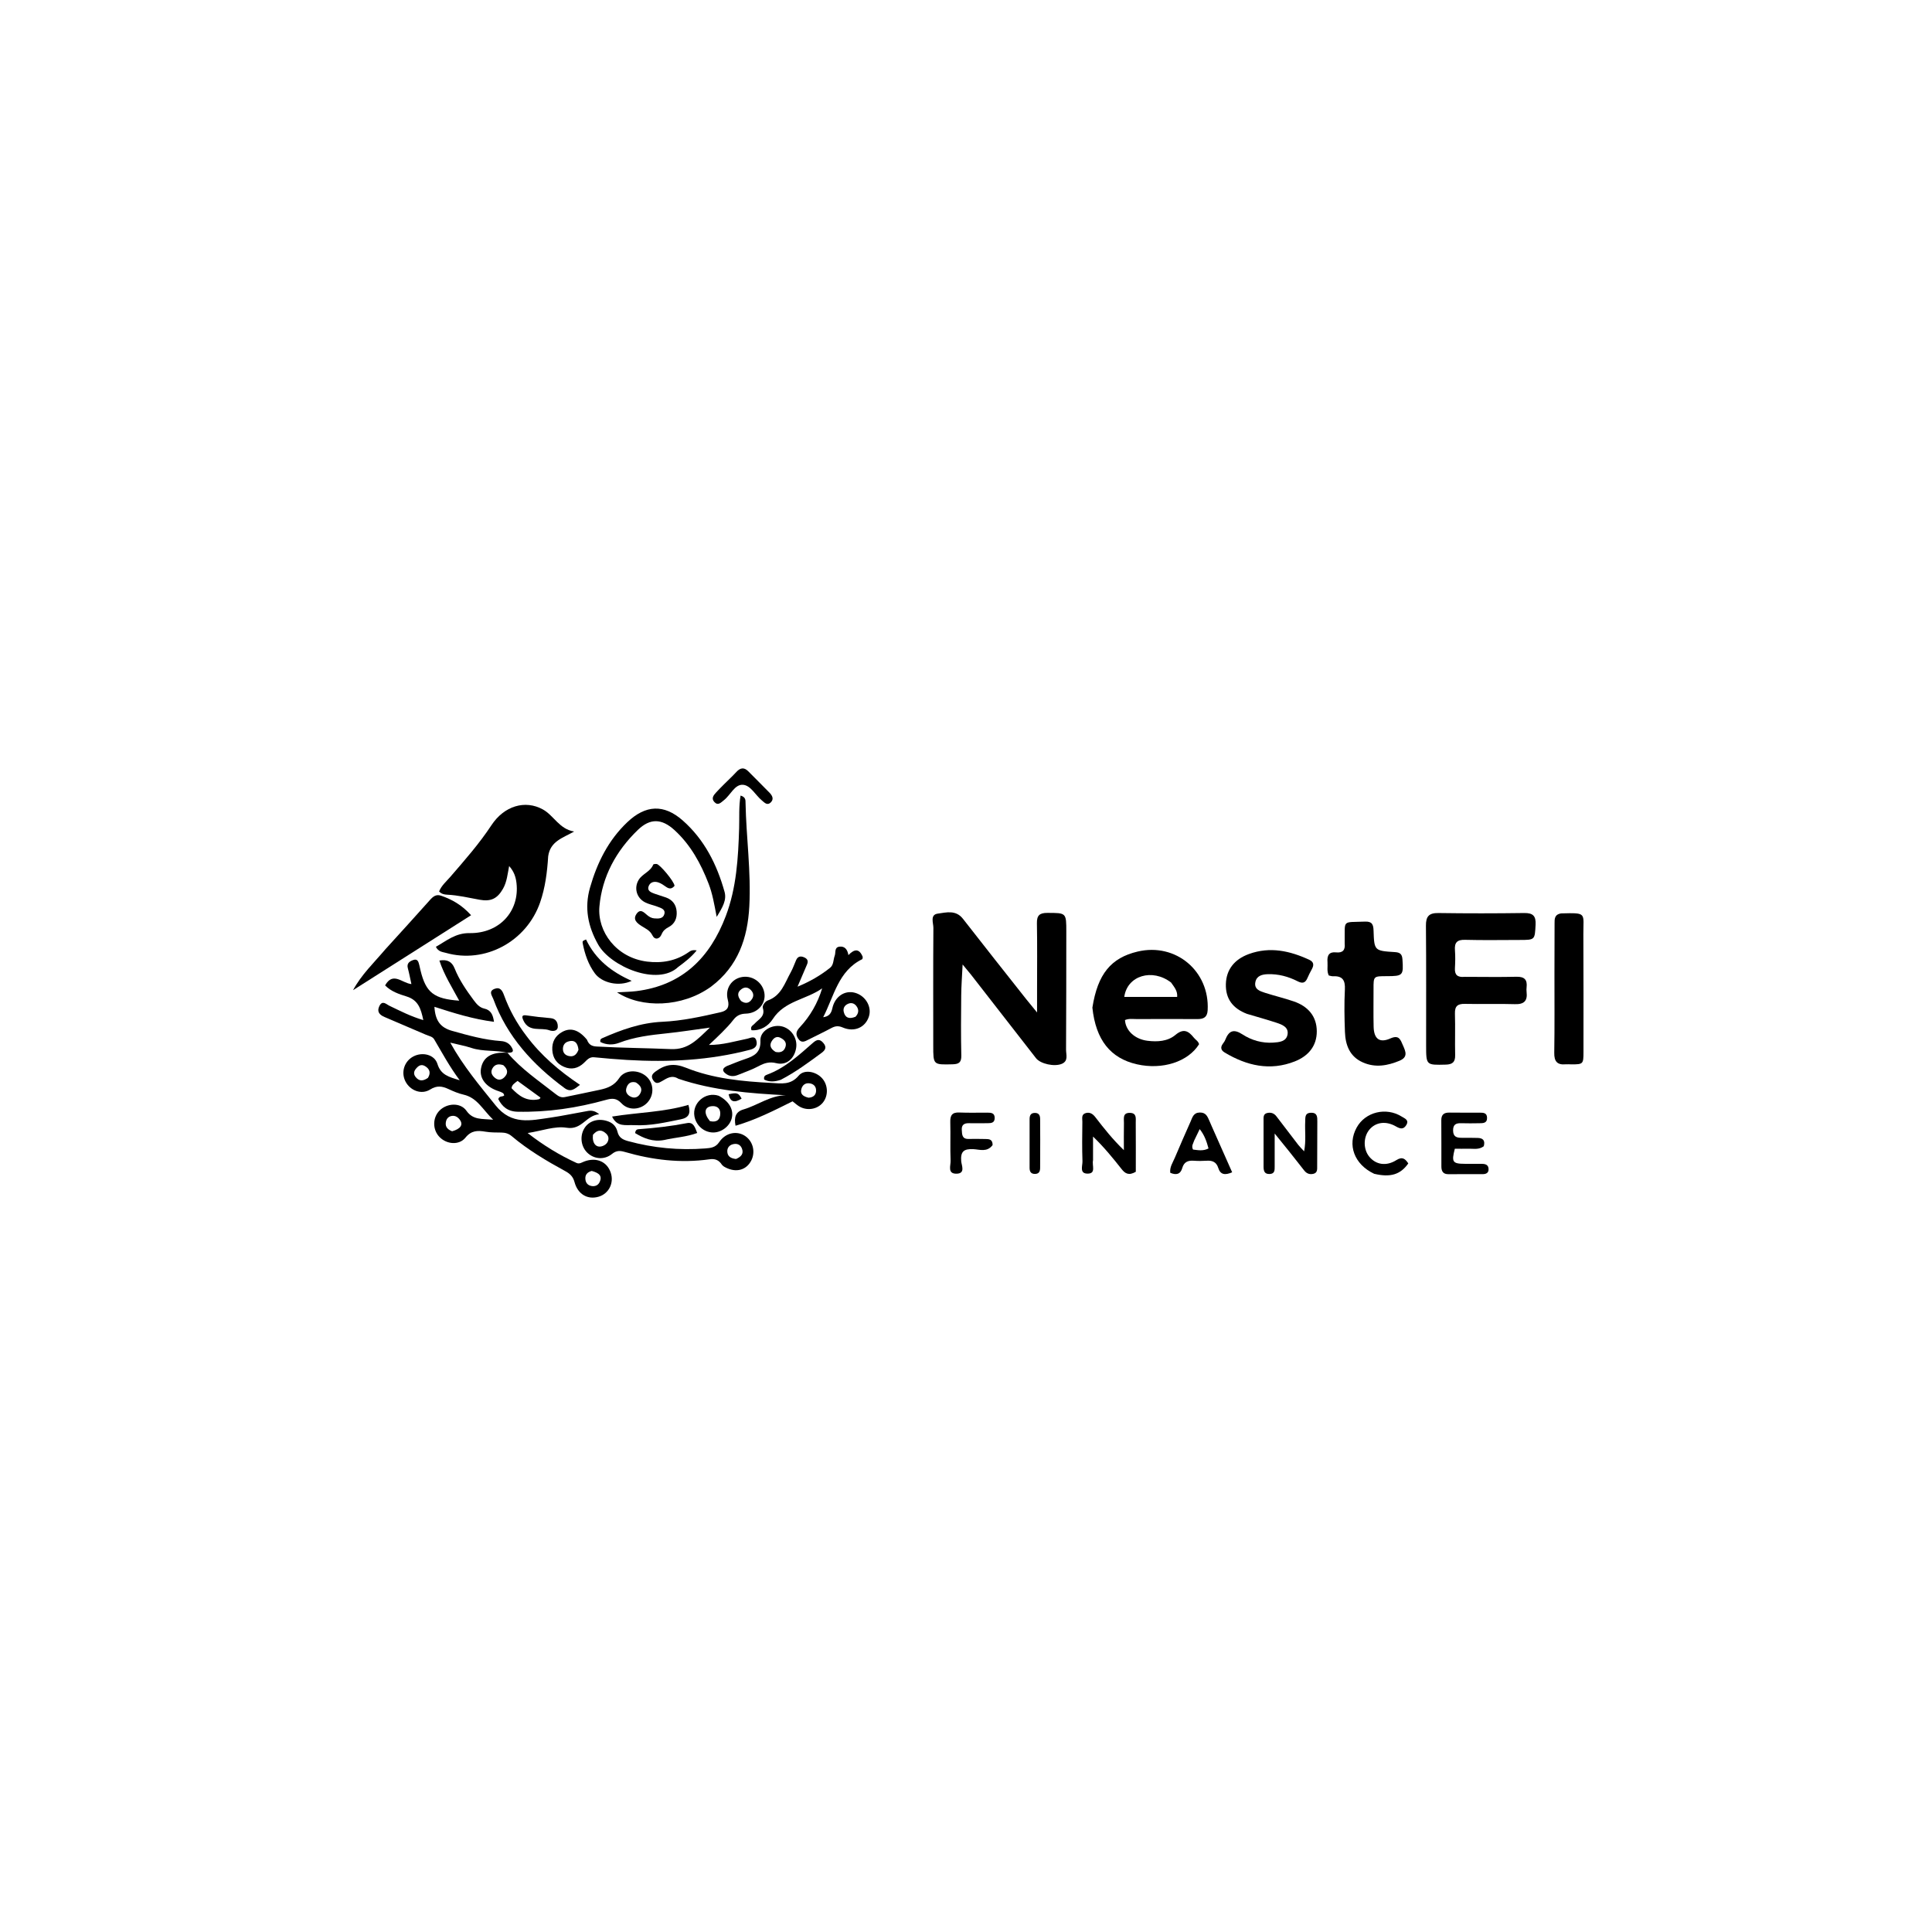
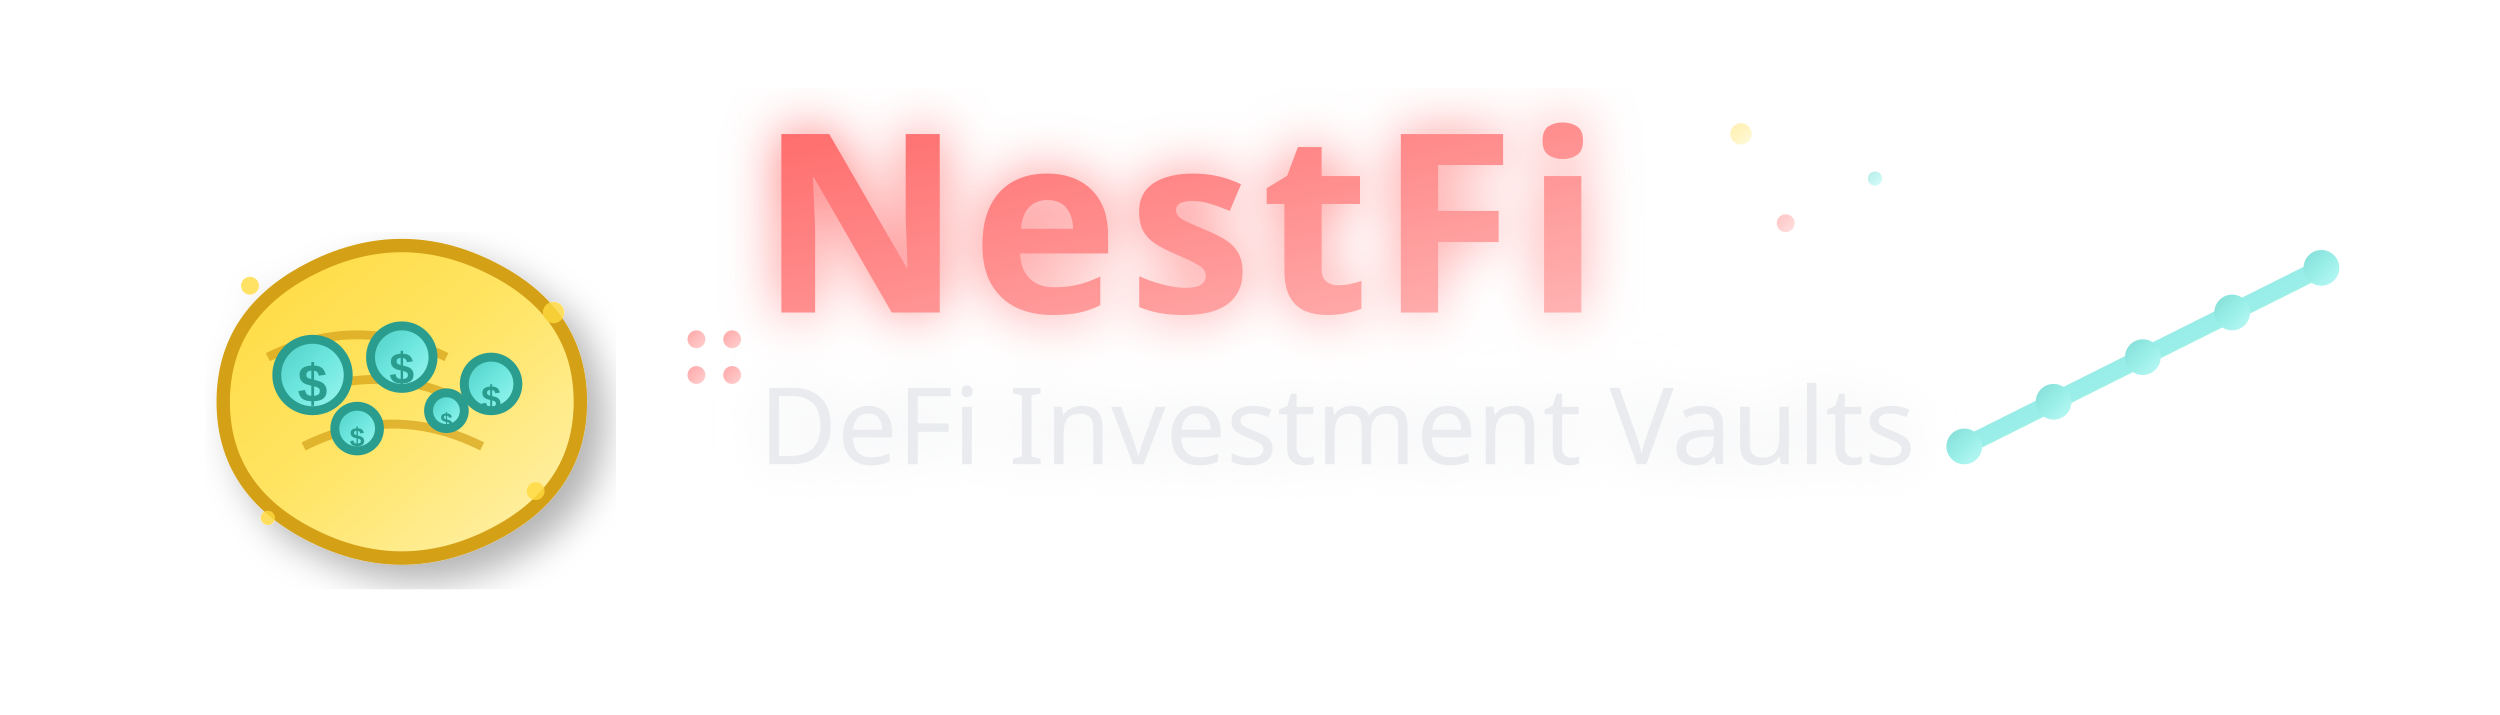
- <svg xmlns="http://www.w3.org/2000/svg" version="1.1" id="Layer_1" x="0px" y="0px" width="100%" viewBox="0 0 1024 1024" enable-background="new 0 0 1024 1024" xml:space="preserve">
-   <path fill="#000000" opacity="1" stroke="none" d=" M514.56,516.47   C513.182,514.795 512.022,513.392 510.205,511.196   C509.921,517.192 509.519,522.339 509.465,527.49   C509.355,538.145 509.274,548.805 509.515,559.456   C509.597,563.1 508.222,564.015 504.906,564.099   C494.619,564.36 494.64,564.454 494.643,554.247   C494.648,533.434 494.559,512.621 494.714,491.809   C494.733,489.173 492.799,484.819 497.048,484.236   C501.51,483.623 506.623,482.139 510.392,486.99   C521.525,501.319 532.82,515.523 544.063,529.767   C545.601,531.715 547.201,533.614 549.666,536.629   C549.666,531.716 549.666,527.999 549.666,524.283   C549.665,512.628 549.804,500.97 549.588,489.319   C549.51,485.131 551.059,483.849 555.109,483.854   C565.171,483.869 565.174,483.716 565.162,493.929   C565.139,514.742 565.156,535.555 565.029,556.367   C565.014,558.969 566.383,562.303 562.808,563.841   C558.878,565.532 551.45,563.866 549.13,560.888   C537.669,546.18 526.226,531.459 514.56,516.47  z" />
-   <path fill="#000000" opacity="1" stroke="none" d=" M269.023,558.032   C262.739,556.442 256.112,557.501 249.862,555.429   C246.457,554.3 242.888,553.667 238.656,552.629   C245.565,565.161 254.235,575.365 262.682,585.885   C271.19,596.481 281.235,593.857 291.613,592.379   C297.863,591.488 304.047,590.143 310.273,589.071   C312.305,588.721 314.449,587.974 317.597,590.57   C310.467,591.246 308.478,599.047 300.315,597.725   C294.08,596.715 287.254,599.359 279.668,600.537   C288.163,607.152 296.561,612.256 305.574,616.385   C307.134,617.099 308.453,616.053 309.84,615.549   C316.104,613.274 321.7,615.671 323.679,621.454   C325.553,626.932 322.748,632.621 317.368,634.253   C311.542,636.021 306.256,633.048 304.511,626.541   C303.731,623.634 302.11,622.086 299.635,620.738   C289.678,615.316 279.931,609.541 271.231,602.191   C269.597,600.81 267.818,600.304 265.73,600.28   C262.903,600.248 260.035,600.278 257.264,599.811   C253.136,599.116 249.813,599.119 246.704,602.973   C243.332,607.153 236.712,606.549 232.912,602.6   C229.192,598.735 229.218,592.398 232.969,588.606   C236.861,584.671 244.031,584.201 247.208,588.711   C250.714,593.689 255.232,592.921 261.368,593.459   C255.778,588.062 252.917,581.807 245.694,580.181   C242.957,579.565 240.3,578.426 237.741,577.237   C234.405,575.687 231.593,575.195 228.029,577.444   C223.364,580.389 217.359,578.03 214.886,573.16   C212.407,568.277 214.297,562.421 219.166,559.899   C223.876,557.46 230.297,558.872 231.858,563.93   C233.64,569.705 237.841,570.797 243.649,572.558   C238.15,565.167 234.3,557.926 230.127,550.871   C229.223,549.344 227.351,549.12 225.842,548.468   C218.506,545.3 211.165,542.145 203.807,539.029   C201.115,537.889 199.621,536.197 201.077,533.235   C202.695,529.942 204.69,532.269 206.44,533.103   C212.095,535.797 217.659,538.702 224.361,540.676   C223.109,534.646 221.684,530.058 215.495,528.146   C211.522,526.918 207.294,525.538 204.112,522.283   C208.317,514.814 213.105,521.095 218.058,521.586   C217.39,518.576 216.888,515.855 216.166,513.193   C215.435,510.499 217.188,509.461 219.1,508.805   C221.442,508.002 221.829,509.947 222.251,511.589   C222.499,512.554 222.683,513.535 222.922,514.503   C225.771,526.069 229.924,529.418 243.394,530.381   C239.563,523.269 235.398,516.749 232.882,509.103   C236.992,508.409 239.484,509.61 240.958,513.283   C243.394,519.356 247.074,524.728 250.95,529.958   C252.449,531.981 254.05,533.984 256.661,534.563   C260.226,535.354 261.296,537.887 261.825,541.581   C250.794,540.166 240.554,536.96 230.25,533.627   C230.715,540.975 233.381,544.64 239.701,546.404   C248.192,548.774 256.697,551.174 265.55,551.786   C268.346,551.979 270.271,553.225 271.493,555.65   C272.485,557.62 271.253,557.951 269.335,557.991   C268.985,558.001 269.023,558.032 269.023,558.032  M239.618,599.603   C244.141,598.353 245.648,596.119 243.698,593.476   C242.681,592.097 241.306,591.192 239.497,591.462   C237.898,591.7 236.813,592.701 236.423,594.256   C235.827,596.628 236.605,598.431 239.618,599.603  M226.807,571.298   C228.433,568.696 227.809,566.568 225.278,565.064   C223.097,563.767 221.547,565.031 220.259,566.711   C219.235,568.045 219.211,569.449 220.251,570.784   C221.938,572.947 223.968,573.284 226.807,571.298  M313.627,620.621   C311.221,621.264 309.931,622.732 310.303,625.31   C310.567,627.143 311.701,628.284 313.506,628.609   C315.303,628.932 316.91,628.298 317.721,626.699   C319.537,623.12 317.275,621.618 313.627,620.621  z" />
-   <path fill="#000000" opacity="1" stroke="none" d=" M290.55,453.821   C290.013,462.4 288.975,470.476 286.292,478.246   C279.103,499.062 257.036,510.916 236.342,505.046   C234.541,504.535 232.317,504.507 231.028,501.827   C236.688,498.635 241.429,494.467 248.894,494.571   C264.755,494.79 275.434,482.93 273.758,468.103   C273.397,464.904 272.472,461.942 269.851,459.014   C269.021,463.358 268.652,467.424 266.623,471.011   C263.633,476.298 260.205,477.967 254.22,476.883   C248.496,475.847 242.825,474.48 236.98,474.199   C235.48,474.127 233.997,473.854 232.73,472.481   C233.971,469.38 236.554,467.202 238.684,464.737   C246.305,455.914 254.001,447.2 260.454,437.403   C267.274,427.049 278.371,423.872 287.691,428.997   C293.574,432.232 296.428,439.481 304.321,440.722   C298.228,444.156 291.677,445.882 290.55,453.821  z" />
-   <path fill="#000000" opacity="1" stroke="none" d=" M776.288,517.745   C785.752,517.755 794.755,517.92 803.748,517.703   C807.956,517.602 809.583,519.239 809.129,523.291   C809.037,524.114 809.025,524.966 809.124,525.787   C809.691,530.491 807.79,532.382 802.928,532.228   C794.104,531.948 785.263,532.267 776.435,532.075   C772.603,531.992 771.027,533.247 771.149,537.233   C771.374,544.559 771.091,551.899 771.261,559.227   C771.346,562.897 769.894,564.183 766.276,564.274   C755.905,564.532 755.885,564.648 755.875,554.133   C755.855,532.969 755.971,511.804 755.777,490.642   C755.731,485.678 757.389,483.854 762.416,483.927   C777.577,484.149 792.746,484.131 807.908,483.92   C812.531,483.855 814.131,485.535 813.894,490.054   C813.469,498.166 813.617,498.184 805.498,498.197   C795.833,498.212 786.163,498.38 776.504,498.128   C772.265,498.018 770.842,499.595 771.154,503.648   C771.395,506.795 771.325,509.984 771.144,513.14   C770.944,516.608 772.381,518.12 776.288,517.745  z" />
-   <path fill="#000000" opacity="1" stroke="none" d=" M578.987,534.071   C581.792,516.259 588.824,507.675 603.002,504.341   C623.198,499.591 641.195,514.735 640.086,535.418   C639.881,539.228 637.914,540.152 634.598,540.132   C623.948,540.068 613.297,540.093 602.647,540.13   C600.512,540.138 598.323,539.755 596.262,540.652   C596.595,546.262 601.513,550.812 608.236,551.638   C613.504,552.286 618.917,551.948 623.006,548.525   C627.364,544.878 629.971,546.486 632.783,550.007   C633.7,551.156 635.165,551.869 635.523,553.462   C629.723,562.774 616.108,567.169 602.587,564.096   C588.551,560.905 580.787,551.176 578.987,534.071  M620.706,520.771   C610.823,513.12 597.445,516.999 595.89,528.375   C605.241,528.375 614.535,528.375 623.921,528.375   C624.188,525.259 622.51,523.354 620.706,520.771  z" />
-   <path fill="#000000" opacity="1" stroke="none" d=" M660.867,537.353   C653.349,534.452 649.524,529.32 649.737,521.552   C649.944,513.971 654.215,508.446 662.009,505.629   C673.099,501.62 683.627,503.94 693.906,508.688   C696.271,509.781 696.538,511.401 695.366,513.554   C694.491,515.161 693.647,516.794 692.925,518.474   C691.814,521.057 690.272,521.376 687.795,520.111   C682.845,517.583 677.548,516.157 671.937,516.341   C668.977,516.438 666.047,517.138 665.372,520.526   C664.62,524.299 667.715,525.32 670.415,526.186   C675.479,527.809 680.674,529.038 685.702,530.762   C693.19,533.33 697.904,538.561 697.924,546.638   C697.942,554.46 693.372,559.763 686.294,562.557   C673.125,567.757 660.822,564.859 649.121,557.872   C647.255,556.758 646.677,555.228 648.082,553.289   C648.57,552.616 649.095,551.931 649.396,551.17   C651.31,546.334 653.761,545.132 658.652,548.315   C663.374,551.389 668.993,552.991 674.823,552.611   C677.963,552.406 681.766,552.097 682.422,548.313   C683.105,544.373 679.528,543.053 676.508,542.058   C671.461,540.395 666.328,538.989 660.867,537.353  z" />
-   <path fill="#000000" opacity="1" stroke="none" d=" M703.605,509.972   C703.26,506.158 704.636,504.415 708.141,504.782   C711.642,505.15 713.082,503.565 712.707,500.146   C712.672,499.818 712.703,499.481 712.708,499.148   C712.89,487.182 711.14,488.974 723.454,488.47   C727.188,488.317 727.907,489.959 728.012,493.172   C728.362,503.886 728.442,503.952 739.322,504.633   C741.961,504.798 743.129,505.625 743.323,508.426   C743.917,516.987 743.654,517.377 734.974,517.388   C727.975,517.397 727.984,517.397 728.001,524.166   C728.017,530.823 727.896,537.484 728.048,544.138   C728.197,550.64 731.163,552.962 736.941,550.392   C741.613,548.314 742.294,551.142 743.621,554.131   C745.064,557.383 746.35,560.318 741.745,562.227   C735.372,564.871 728.973,565.999 722.413,563.132   C715.371,560.053 713.103,553.929 712.844,546.919   C712.567,539.438 712.434,531.926 712.815,524.456   C713.064,519.578 711.594,517.194 706.559,517.439   C705.781,517.477 704.985,517.155 704.287,517.017   C703.172,514.744 703.771,512.547 703.605,509.972  z" />
-   <path fill="#000000" opacity="1" stroke="none" d=" M311.104,551.069   C312.104,553.741 313.689,554.531 316.211,554.673   C329.337,555.415 342.487,555.49 355.604,556.047   C364.849,556.44 369.628,550.962 376.251,544.647   C367.703,545.801 360.561,546.944 353.377,547.689   C344.767,548.582 336.248,549.589 328.059,552.741   C324.862,553.972 321.272,553.837 318.17,552.257   C317.985,551.073 318.454,550.597 319.066,550.327   C329.283,545.824 339.607,542.083 351.033,541.567   C361.487,541.094 371.784,538.836 381.994,536.485   C385.391,535.703 386.8,533.866 385.748,529.902   C384.139,523.835 387.937,518.535 393.694,517.78   C399.413,517.03 404.724,521.281 405.224,527.01   C405.689,532.346 401.375,537.087 395.328,537.246   C392.328,537.325 390.374,538.32 388.616,540.635   C386.813,543.01 384.681,545.148 382.587,547.288   C380.513,549.407 378.308,551.397 375.749,553.836   C383.055,553.888 389.52,551.864 396.091,550.539   C397.905,550.174 400.195,548.623 400.941,551.768   C401.544,554.31 400.2,555.687 397.636,556.365   C376.162,562.04 354.313,563.095 332.272,561.788   C326.466,561.444 320.668,560.933 314.878,560.374   C312.283,560.123 311.047,561.896 309.482,563.375   C306.425,566.263 302.855,567.154 298.909,565.437   C295.054,563.76 292.967,560.727 292.729,556.518   C292.491,552.297 294.245,549.054 297.91,546.985   C302.394,544.453 306.751,545.764 311.104,551.069  M306.606,556.402   C306.231,552.836 304.628,550.757 300.787,552.151   C299.167,552.739 298.302,554.286 298.364,556.121   C298.429,558.01 299.496,559.208 301.258,559.661   C303.657,560.278 305.456,559.441 306.606,556.402  M392.791,530.549   C395.156,532.172 397.165,531.785 398.662,529.361   C399.656,527.75 399.31,526.176 398.047,524.827   C396.62,523.302 394.926,522.934 393.163,524.142   C390.813,525.752 390.574,527.794 392.791,530.549  z" />
-   <path fill="#000000" opacity="1" stroke="none" d=" M376.87,522.95   C361.466,534.08 339.942,534.468 327.048,525.961   C330.895,525.727 334.121,525.707 337.3,525.309   C361.644,522.263 376.314,507.596 384.682,485.533   C390.379,470.512 391.27,454.734 391.758,438.898   C391.932,433.224 391.523,427.476 392.522,421.667   C395.301,422.479 395.127,424.149 395.154,425.558   C395.51,443.86 398.136,462.1 397.152,480.421   C396.256,497.119 391.259,512.145 376.87,522.95  z" />
-   <path fill="#000000" opacity="1" stroke="none" d=" M359.431,512.538   C348.563,522.809 323.677,512.366 317.051,500.656   C311.579,490.986 309.665,481.166 312.715,470.478   C316.478,457.298 322.421,445.318 332.511,435.759   C342.178,426.6 351.859,426.067 361.855,434.863   C373.32,444.952 379.979,458.174 384.028,472.687   C385.246,477.052 382.971,480.943 379.853,485.967   C378.557,479.094 377.596,473.605 375.584,468.397   C371.454,457.707 366.083,447.836 357.523,439.997   C350.763,433.806 344.614,433.59 338.125,439.83   C326.569,450.942 319.094,464.622 317.702,480.495   C316.541,493.726 326.631,507.644 343.001,509.671   C350.827,510.64 358.273,509.331 364.915,504.724   C365.852,504.074 366.785,503.3 369.261,503.736   C366.292,507.414 363.011,509.872 359.431,512.538  z" />
-   <path fill="#000000" opacity="1" stroke="none" d=" M827.456,484.117   C841.326,483.769 839.151,483.797 839.214,495.194   C839.329,516.015 839.278,536.837 839.276,557.659   C839.276,563.965 839.068,564.148 832.873,564.135   C831.874,564.133 830.866,564.016 829.877,564.107   C825.368,564.523 823.715,562.596 823.788,558.016   C824.013,544.027 823.88,530.033 823.893,516.041   C823.902,507.212 823.904,498.384 823.954,489.556   C823.967,487.235 823.754,484.689 827.456,484.117  z" />
-   <path fill="#000000" opacity="1" stroke="none" d=" M457.265,507.187   C457.194,507.822 457.166,508.309 456.951,508.414   C444.264,514.647 442.089,527.94 436.305,539.149   C439.26,538.733 440.54,537.308 441.149,534.454   C442.493,528.153 447.734,524.726 453.111,526.183   C458.799,527.725 462.27,533.729 460.487,538.94   C458.529,544.662 452.749,547.206 446.654,544.582   C444.34,543.586 442.662,543.803 440.622,544.896   C436.666,547.017 432.603,548.94 428.594,550.964   C426.624,551.959 424.757,553.148 423.022,550.465   C421.452,548.038 422.114,546.407 423.986,544.393   C429.436,538.532 433.372,531.711 435.763,523.839   C427.337,529.844 415.823,530.409 409.589,540.121   C407.229,543.799 403.255,546.363 398.327,546.049   C397.453,544.016 399.11,543.506 399.901,542.617   C402.053,540.201 405.735,538.792 404.31,534.233   C403.946,533.07 405.392,530.814 406.939,530.269   C414.142,527.729 415.971,520.94 419.162,515.245   C420.294,513.225 421.014,510.976 421.974,508.855   C422.808,507.014 424.145,506.565 426.052,507.339   C427.997,508.127 428.548,509.326 427.714,511.248   C426.125,514.905 424.574,518.58 422.705,522.957   C429.269,520.258 434.86,517.016 439.959,512.954   C441.925,511.388 441.611,508.69 442.423,506.542   C443.071,504.829 442.098,502.103 444.942,501.749   C447.636,501.415 449.165,503.101 449.675,506.228   C452.93,502.841 455.464,502.695 457.265,507.187  M453.422,538.904   C455.142,537.119 455.393,535.131 453.876,533.178   C452.792,531.782 451.247,531.27 449.494,532.033   C447.566,532.873 446.739,534.443 447.223,536.4   C447.947,539.33 449.904,540.335 453.422,538.904  z" />
-   <path fill="#000000" opacity="1" stroke="none" d=" M268.964,557.989   C276.312,566.67 285.727,572.954 294.573,579.924   C296.185,581.195 297.514,581.863 299.446,581.459   C305.624,580.166 311.816,578.936 317.983,577.593   C322.069,576.703 325.595,575.395 328.213,571.391   C331.181,566.854 338.276,566.813 342.463,570.422   C346.557,573.95 346.904,580.181 343.235,584.271   C339.667,588.248 333.215,588.865 329.423,584.793   C326.717,581.888 324.384,582.067 321.099,582.984   C305.815,587.246 290.264,589.573 274.33,589.237   C269.086,589.126 266.131,586.514 264.094,582.525   C264.727,580.573 266.419,581.57 267.266,580.536   C267.061,580.155 266.939,579.581 266.592,579.36   C265.912,578.924 265.125,578.623 264.348,578.374   C257.584,576.208 253.966,571.558 254.948,566.253   C256.047,560.307 260.509,557.495 268.586,557.981   C269.023,558.032 268.985,558.001 268.964,557.989  M285.705,582.613   C285.945,582.425 286.208,582.257 286.413,582.035   C286.467,581.976 286.388,581.684 286.288,581.611   C282.296,578.695 278.294,575.792 274.309,572.898   C272.819,574.111 271.301,574.898 271.129,576.774   C274.972,580.784 279.06,584.025 285.705,582.613  M266.789,564.577   C264.326,563.758 262.133,563.973 260.861,566.532   C259.885,568.495 260.863,570.071 262.364,571.307   C264.042,572.69 265.816,572.468 267.276,571.016   C269.181,569.123 269.529,567.033 266.789,564.577  M337.025,573.714   C334.152,572.947 332.576,574.461 331.933,576.959   C331.41,578.99 332.671,580.493 334.4,581.308   C336.251,582.181 338.044,581.661 339.143,579.917   C340.637,577.542 339.936,575.545 337.025,573.714  z" />
-   <path fill="#000000" opacity="1" stroke="none" d=" M359.543,571.756   C356.029,569.578 353.512,571.508 350.925,572.981   C349.269,573.924 347.719,574.839 346.236,572.591   C344.692,570.252 345.884,569.057 347.715,567.728   C352.658,564.138 357.334,563.417 363.469,565.885   C377.956,571.715 393.437,573.186 408.932,573.983   C414.083,574.248 419.035,575.217 423.308,570.126   C426.313,566.546 432.627,567.967 435.795,571.576   C438.966,575.189 439.095,580.823 436.089,584.455   C433.1,588.067 427.573,588.905 423.432,586.306   C422.314,585.604 421.326,584.694 420.077,583.724   C410.393,588.534 400.687,593.517 389.848,596.663   C388.969,592.216 389.887,589.24 394.028,588.034   C401.631,585.818 408.232,580.598 416.545,580.514   C397.378,579.497 378.271,578.072 359.543,571.756  M428.549,581.812   C431.111,581.639 432.672,580.33 432.535,577.708   C432.426,575.632 431.031,574.411 428.961,574.176   C426.82,573.933 425.4,575.063 424.796,576.998   C423.968,579.649 425.38,581.073 428.549,581.812  z" />
-   <path fill="#000000" opacity="1" stroke="none" d=" M382.679,617.411   C380.936,614.67 378.789,614.058 376.021,614.451   C360.772,616.614 345.841,614.805 331.15,610.551   C328.619,609.818 326.704,609.72 324.354,611.624   C320.213,614.98 314.673,614.352 311.172,610.85   C307.706,607.383 307.221,601.567 310.06,597.522   C312.734,593.713 317.792,592.566 322.615,594.471   C325.208,595.495 326.674,597.382 327.294,599.906   C328.032,602.916 329.994,604.023 332.835,604.799   C346.302,608.476 359.959,609.781 373.861,608.694   C376.7,608.473 379.272,608.219 381.171,605.369   C384.544,600.305 390.598,599.111 395.032,602.167   C399.424,605.194 400.622,611.308 397.728,615.922   C394.768,620.641 389.253,621.587 383.728,618.313   C383.444,618.145 383.207,617.899 382.679,617.411  M314.273,601.473   C313.77,605.962 315.973,608.609 319.316,607.448   C320.968,606.875 322.214,605.706 322.466,603.893   C322.698,602.218 321.653,601.021 320.412,600.135   C318.317,598.642 316.351,599.033 314.273,601.473  M390.115,614.291   C392.628,613.201 394.427,611.606 393.191,608.615   C392.307,606.477 390.381,605.899 388.258,606.518   C386.532,607.022 385.466,608.386 385.479,610.179   C385.497,612.685 387.067,613.99 390.115,614.291  z" />
-   <path fill="#000000" opacity="1" stroke="none" d=" M204.197,503.21   C212.258,494.325 220.131,485.745 227.862,477.04   C229.566,475.122 231.195,473.838 233.826,474.754   C239.536,476.742 244.698,479.574 249.683,485.084   C228.518,498.524 207.823,511.666 187.129,524.807   C191.554,516.573 198.158,510.352 204.197,503.21  z" />
-   <path fill="#000000" opacity="1" stroke="none" d=" M683.026,609.957   C680.726,607.116 678.649,604.551 675.606,600.795   C675.606,607.535 675.611,612.918 675.603,618.301   C675.601,620.174 675.696,622.099 673.002,622.24   C670.164,622.388 669.72,620.585 669.718,618.366   C669.711,610.2 669.679,602.035 669.713,593.869   C669.72,592.265 669.445,590.368 671.744,589.895   C673.722,589.489 675.311,590.068 676.562,591.722   C680.38,596.773 684.23,601.8 688.104,606.808   C688.901,607.839 689.857,608.748 691.205,610.223   C692.319,604.587 691.541,599.5 691.787,594.472   C691.892,592.341 691.466,589.91 694.775,589.788   C698.364,589.656 698.203,592.197 698.205,594.563   C698.21,602.395 698.194,610.228 698.129,618.059   C698.116,619.67 698.372,621.579 696.175,622.134   C694.225,622.626 692.57,622.054 691.3,620.435   C688.625,617.028 685.933,613.634 683.026,609.957  z" />
-   <path fill="#000000" opacity="1" stroke="none" d=" M579.333,614.933   C578.688,617.797 581.056,621.984 576.539,622.045   C571.952,622.106 573.814,617.901 573.73,615.505   C573.482,608.528 573.585,601.536 573.674,594.552   C573.695,592.872 572.981,590.641 575.485,589.949   C577.7,589.337 579.255,590.429 580.593,592.166   C585.143,598.074 589.766,603.927 595.68,609.606   C595.68,604.798 595.609,599.989 595.711,595.184   C595.761,592.869 594.883,589.728 598.951,589.847   C602.559,589.953 601.952,592.797 601.969,594.998   C602.038,603.792 601.997,612.586 601.997,621.064   C598.299,623.244 596.332,622 594.49,619.663   C589.874,613.805 585.168,608.018 579.334,602.405   C579.334,606.42 579.334,610.435 579.333,614.933  z" />
-   <path fill="#000000" opacity="1" stroke="none" d=" M786.435,607.529   C783.796,609.501 781.066,608.777 778.447,608.843   C775.974,608.905 773.499,608.856 771.093,608.856   C769.238,615.925 769.87,616.827 776.473,616.85   C779.471,616.86 782.469,616.845 785.467,616.87   C787.281,616.885 788.867,617.348 788.972,619.534   C789.08,621.769 787.574,622.325 785.706,622.328   C779.71,622.337 773.713,622.289 767.717,622.347   C764.834,622.375 763.963,620.755 763.962,618.235   C763.957,610.073 763.976,601.911 763.922,593.749   C763.901,590.741 765.358,589.645 768.25,589.699   C773.579,589.799 778.911,589.7 784.241,589.737   C786.088,589.75 788.096,589.716 788.169,592.388   C788.252,595.393 786.051,595.309 784.022,595.337   C780.858,595.38 777.689,595.443 774.529,595.33   C771.746,595.231 770.134,595.954 770.17,599.195   C770.206,602.468 772.028,603.073 774.676,603.056   C777.507,603.038 780.34,603.063 783.17,603.127   C785.797,603.187 787.325,604.261 786.435,607.529  z" />
-   <path fill="#000000" opacity="1" stroke="none" d=" M357.518,469.512   C355.926,471.429 354.498,471.088 352.942,469.991   C351.729,469.137 350.469,468.244 349.092,467.753   C346.793,466.932 344.515,467.482 343.723,469.892   C342.979,472.153 345.082,473.001 346.822,473.641   C348.847,474.385 350.939,474.95 352.971,475.678   C356.465,476.931 358.377,479.515 358.643,483.153   C358.906,486.744 357.609,489.722 354.287,491.448   C352.604,492.323 351.431,493.334 350.652,495.219   C349.579,497.818 347.065,498.347 345.808,495.785   C344.458,493.033 342.135,492.18 339.957,490.766   C337.65,489.268 335.254,487.413 337.396,484.351   C339.485,481.365 341.376,483.693 343.153,485.136   C344.201,485.987 345.342,486.639 346.73,486.755   C348.966,486.94 351.482,487.016 352.137,484.434   C352.787,481.875 350.288,481.257 348.464,480.558   C346.299,479.729 343.944,479.309 341.904,478.26   C337.378,475.935 335.912,470.623 338.519,466.331   C340.475,463.113 344.737,462.029 346.221,458.264   C346.345,457.95 347.458,457.866 348.079,457.941   C349.728,458.141 357.345,467.144 357.518,469.512  z" />
-   <path fill="#000000" opacity="1" stroke="none" d=" M642.203,596.847   C645.913,605.212 649.47,613.229 653.068,621.337   C649.269,623 646.82,622.617 645.715,619.057   C644.752,615.957 642.661,615.009 639.622,615.208   C637.301,615.361 634.951,615.372 632.631,615.206   C629.573,614.988 627.518,615.938 626.624,619.088   C625.673,622.435 623.388,622.942 620.263,621.608   C619.87,618.591 621.608,616.203 622.663,613.681   C625.36,607.232 628.213,600.846 631.034,594.448   C632.017,592.219 632.548,589.71 635.946,589.657   C639.291,589.605 640.042,591.933 641.061,594.206   C641.402,594.966 641.721,595.734 642.203,596.847  M632.982,604.417   C632.539,605.935 631.308,607.33 632.316,609.292   C634.958,609.603 637.664,610.193 640.535,608.707   C639.555,605.07 638.474,601.763 635.866,598.449   C634.824,600.565 634.039,602.161 632.982,604.417  z" />
-   <path fill="#000000" opacity="1" stroke="none" d=" M728.317,622.125   C717.738,617.13 713.989,606.801 719.076,597.603   C723.65,589.331 734.679,586.628 742.971,591.832   C744.526,592.807 747.015,593.624 745.346,596.328   C743.874,598.71 742.184,598.365 739.894,597.039   C734.57,593.952 729.139,594.762 725.837,598.692   C722.53,602.628 722.481,609.073 725.728,613.047   C729.229,617.331 734.73,618.268 740.087,614.898   C743.355,612.841 744.833,614.242 746.421,616.644   C742.267,622.552 736.948,624.186 728.317,622.125  z" />
-   <path fill="#000000" opacity="1" stroke="none" d=" M278.987,549.017   C286.812,559.504 296.402,567.601 307.394,574.991   C304.508,577.259 302.444,579.083 299.201,576.69   C282.432,564.317 268.795,549.453 261.483,529.539   C260.821,527.737 258.766,525.448 262.062,524.134   C265.047,522.944 266.255,525.034 267.112,527.399   C269.906,535.108 273.794,542.218 278.987,549.017  z" />
-   <path fill="#000000" opacity="1" stroke="none" d=" M385.241,565.04   C388.696,563.691 391.763,562.374 394.92,561.329   C399.744,559.734 403.304,557.907 403.033,551.46   C402.823,546.464 409,542.942 414.05,543.924   C419.237,544.932 422.852,550.233 421.961,555.524   C420.996,561.259 416.739,564.842 411.44,563.5   C407.836,562.588 405.16,563.431 402.121,565.063   C398.619,566.943 394.802,568.242 391.104,569.75   C388.782,570.697 386.558,570.58 384.522,568.945   C382.709,567.488 382.81,566.251 385.241,565.04  M411.045,557.537   C413.679,558.122 415.677,557.314 416.389,554.619   C417.002,552.302 415.483,550.955 413.6,550.023   C411.788,549.125 410.384,549.943 409.346,551.371   C407.711,553.622 408.005,555.642 411.045,557.537  z" />
-   <path fill="#000000" opacity="1" stroke="none" d=" M526.104,606.904   C523.186,610.867 519.215,609.232 515.867,609.074   C510.822,608.834 509.041,610.337 509.456,615.493   C509.63,617.65 511.824,622.006 506.98,622.083   C502.02,622.163 503.933,617.78 503.833,615.232   C503.566,608.412 503.857,601.573 503.672,594.748   C503.576,591.221 504.605,589.485 508.444,589.654   C513.432,589.872 518.437,589.699 523.434,589.728   C525.347,589.739 527.207,589.889 527.207,592.539   C527.208,595.212 525.323,595.297 523.421,595.315   C520.09,595.346 516.757,595.381 513.427,595.322   C510.954,595.279 509.594,596.304 509.768,598.862   C509.925,601.18 509.795,603.744 513.326,603.665   C516.322,603.597 519.322,603.655 522.32,603.698   C524.211,603.726 526.126,603.797 526.104,606.904  z" />
-   <path fill="#000000" opacity="1" stroke="none" d=" M380.959,580.793   C386.608,583.789 389.04,588.311 387.78,592.906   C386.62,597.137 382.086,600.423 377.667,600.235   C372.933,600.033 368.928,596.447 368.059,591.645   C366.793,584.645 373.905,578.402 380.959,580.793  M376.257,594.215   C379.827,595.048 381.819,593.511 381.751,589.972   C381.696,587.109 379.618,585.954 376.931,586.334   C373.39,586.834 372.875,590.068 376.257,594.215  z" />
-   <path fill="#000000" opacity="1" stroke="none" d=" M383.712,415.733   C386.08,413.377 388.269,411.342 390.292,409.154   C392.367,406.911 394.366,406.534 396.628,408.829   C400.35,412.606 404.127,416.329 407.832,420.123   C409.329,421.656 410.342,423.538 408.479,425.337   C406.632,427.12 405.205,425.4 403.807,424.248   C400.376,421.423 397.836,416.17 393.699,415.947   C389.384,415.714 387.167,421.416 383.685,424.123   C382.109,425.348 380.604,427.204 378.63,425.087   C376.798,423.122 378.279,421.416 379.652,419.911   C380.88,418.564 382.187,417.291 383.712,415.733  z" />
-   <path fill="#000000" opacity="1" stroke="none" d=" M336.084,596.352   C331.655,596.13 327.119,597.532 324.415,591.806   C338.132,589.574 351.769,589.501 364.871,585.61   C366.27,590.253 365.007,592.437 360.754,593.277   C352.753,594.858 344.82,596.813 336.084,596.352  z" />
-   <path fill="#000000" opacity="1" stroke="none" d=" M413.845,572.304   C410.544,573.432 407.684,573.542 405.047,572.196   C404.634,570.503 405.584,569.952 406.483,569.622   C416.087,566.097 423.397,559.262 430.89,552.712   C432.846,551.001 434.417,550.495 436.343,552.741   C438.314,555.039 437.475,556.572 435.412,558.081   C428.56,563.098 421.771,568.205 413.845,572.304  z" />
-   <path fill="#000000" opacity="1" stroke="none" d=" M352.079,604.218   C345.917,605.404 341.138,603.266 336.636,600.572   C336.828,598.797 337.727,598.559 338.495,598.504   C347.104,597.883 355.657,596.918 364.146,595.269   C367.64,594.59 368.35,597.589 369.534,600.505   C363.845,602.618 358.037,602.846 352.079,604.218  z" />
-   <path fill="#000000" opacity="1" stroke="none" d=" M310.61,497.939   C315.691,508.609 324.197,515.168 334.802,519.866   C328.104,523.095 319.009,521.017 315.233,515.834   C311.843,511.181 310.024,505.877 308.91,500.3   C308.608,498.786 308.69,498.77 310.61,497.939  z" />
-   <path fill="#000000" opacity="1" stroke="none" d=" M551.338,604.007   C551.322,609.308 551.307,614.111 551.291,618.914   C551.285,620.761 550.808,622.184 548.559,622.205   C546.355,622.226 545.705,620.907 545.703,619.013   C545.696,610.401 545.698,601.789 545.706,593.177   C545.708,591.33 546.227,589.896 548.453,589.869   C550.65,589.843 551.281,591.178 551.291,593.075   C551.307,596.553 551.322,600.031 551.338,604.007  z" />
-   <path fill="#000000" opacity="1" stroke="none" d=" M277.416,540.862   C276.359,538.594 276.752,537.842 279.087,538.186   C283.32,538.809 287.579,539.306 291.844,539.642   C294.968,539.888 295.762,542.386 295.625,544.402   C295.476,546.606 292.855,546.7 291.196,546.082   C286.678,544.397 280.452,547.373 277.416,540.862  z" />
-   <path fill="#000000" opacity="1" stroke="none" d=" M393.073,582.292   C389.525,584.5 387.089,584.39 386.176,579.977   C390.618,579.004 391.424,579.253 393.073,582.292  z" />
+ <svg xmlns="http://www.w3.org/2000/svg" width="280" height="80" viewBox="0 0 280 80" fill="none">
+   <defs>
+     <linearGradient id="logoGradient" x1="0%" y1="0%" x2="100%" y2="100%">
+       <stop offset="0%" style="stop-color:#FF6B6B;stop-opacity:1" />
+       <stop offset="50%" style="stop-color:#FF8E8E;stop-opacity:1" />
+       <stop offset="100%" style="stop-color:#FFB3B3;stop-opacity:1" />
+     </linearGradient>
+     <linearGradient id="nestGradient" x1="0%" y1="0%" x2="100%" y2="100%">
+       <stop offset="0%" style="stop-color:#FFD93D;stop-opacity:1" />
+       <stop offset="50%" style="stop-color:#FFE566;stop-opacity:1" />
+       <stop offset="100%" style="stop-color:#FFF2B3;stop-opacity:1" />
+     </linearGradient>
+     <linearGradient id="coinGradient" x1="0%" y1="0%" x2="100%" y2="100%">
+       <stop offset="0%" style="stop-color:#4ECDC4;stop-opacity:1" />
+       <stop offset="50%" style="stop-color:#6EE7DF;stop-opacity:1" />
+       <stop offset="100%" style="stop-color:#9EF7F0;stop-opacity:1" />
+     </linearGradient>
+     <filter id="glow">
+       <feGaussianBlur stdDeviation="3" result="coloredBlur" />
+       <feMerge>
+         <feMergeNode in="coloredBlur" />
+         <feMergeNode in="SourceGraphic" />
+       </feMerge>
+     </filter>
+     <filter id="shadow">
+       <feDropShadow dx="2" dy="2" stdDeviation="2" flood-color="#000000" flood-opacity="0.3" />
+     </filter>
+   </defs>
+   <g filter="url(#shadow)">
+     <path d="M25 45 Q25 35 35 30 Q45 25 55 30 Q65 35 65 45 Q65 55 55 60 Q45 65 35 60 Q25 55 25 45 Z" fill="url(#nestGradient)" stroke="#D4A017" stroke-width="1.5" />
+     <path d="M30 40 Q40 35 50 40" stroke="#D4A017" stroke-width="1" fill="none" opacity="0.7" />
+     <path d="M32 45 Q42 40 52 45" stroke="#D4A017" stroke-width="1" fill="none" opacity="0.7" />
+     <path d="M34 50 Q44 45 54 50" stroke="#D4A017" stroke-width="1" fill="none" opacity="0.7" />
+     <circle cx="35" cy="42" r="4" fill="url(#coinGradient)" stroke="#2A9D8F" stroke-width="1" />
+     <circle cx="45" cy="40" r="3.5" fill="url(#coinGradient)" stroke="#2A9D8F" stroke-width="1" />
+     <circle cx="55" cy="43" r="3" fill="url(#coinGradient)" stroke="#2A9D8F" stroke-width="1" />
+     <circle cx="40" cy="48" r="2.5" fill="url(#coinGradient)" stroke="#2A9D8F" stroke-width="1" />
+     <circle cx="50" cy="46" r="2" fill="url(#coinGradient)" stroke="#2A9D8F" stroke-width="1" />
+     <text x="35" y="45" text-anchor="middle" fill="#2A9D8F" font-family="Arial, sans-serif" font-size="6" font-weight="bold">$</text>
+     <text x="45" y="43" text-anchor="middle" fill="#2A9D8F" font-family="Arial, sans-serif" font-size="5" font-weight="bold">$</text>
+     <text x="55" y="46" text-anchor="middle" fill="#2A9D8F" font-family="Arial, sans-serif" font-size="4" font-weight="bold">$</text>
+     <text x="40" y="50" text-anchor="middle" fill="#2A9D8F" font-family="Arial, sans-serif" font-size="3" font-weight="bold">$</text>
+     <text x="50" y="48" text-anchor="middle" fill="#2A9D8F" font-family="Arial, sans-serif" font-size="2.5" font-weight="bold">$</text>
+     <circle cx="28" cy="32" r="1" fill="#FFD93D" opacity="0.8" />
+     <circle cx="62" cy="35" r="1.2" fill="#FFD93D" opacity="0.8" />
+     <circle cx="30" cy="58" r="0.8" fill="#FFD93D" opacity="0.8" />
+     <circle cx="60" cy="55" r="1" fill="#FFD93D" opacity="0.8" />
+   </g>
+   <g filter="url(#glow)">
+     <text x="85" y="35" fill="url(#logoGradient)" font-family="'Segoe UI', Tahoma, Geneva, Verdana, sans-serif" font-size="28" font-weight="bold" letter-spacing="1">
+       NestFi
+     </text>
+     <text x="85" y="52" fill="#E5E7EB" font-family="'Segoe UI', Tahoma, Geneva, Verdana, sans-serif" font-size="12" font-weight="500" opacity="0.8">
+       DeFi Investment Vaults
+     </text>
+   </g>
+   <g opacity="0.6">
+     <path d="M75 40 Q80 40 85 40" stroke="url(#logoGradient)" stroke-width="2" fill="none" opacity="0.5" />
+     <circle cx="78" cy="38" r="1" fill="url(#logoGradient)" />
+     <circle cx="78" cy="42" r="1" fill="url(#logoGradient)" />
+     <circle cx="82" cy="38" r="1" fill="url(#logoGradient)" />
+     <circle cx="82" cy="42" r="1" fill="url(#logoGradient)" />
+   </g>
+   <g opacity="0.7">
+     <path d="M220 50 L230 45 L240 40 L250 35 L260 30" stroke="url(#coinGradient)" stroke-width="2" fill="none" stroke-linecap="round" />
+     <circle cx="220" cy="50" r="2" fill="url(#coinGradient)" />
+     <circle cx="230" cy="45" r="2" fill="url(#coinGradient)" />
+     <circle cx="240" cy="40" r="2" fill="url(#coinGradient)" />
+     <circle cx="250" cy="35" r="2" fill="url(#coinGradient)" />
+     <circle cx="260" cy="30" r="2" fill="url(#coinGradient)" />
+   </g>
+   <g opacity="0.4">
+     <circle cx="200" cy="25" r="1" fill="url(#logoGradient)">
+       <animate attributeName="opacity" values="0.4;1;0.4" dur="3s" repeatCount="indefinite" />
+     </circle>
+     <circle cx="210" cy="20" r="0.8" fill="url(#coinGradient)">
+       <animate attributeName="opacity" values="0.4;1;0.4" dur="2.5s" repeatCount="indefinite" />
+     </circle>
+     <circle cx="195" cy="15" r="1.2" fill="url(#nestGradient)">
+       <animate attributeName="opacity" values="0.4;1;0.4" dur="3.5s" repeatCount="indefinite" />
+     </circle>
+   </g>
</svg>
